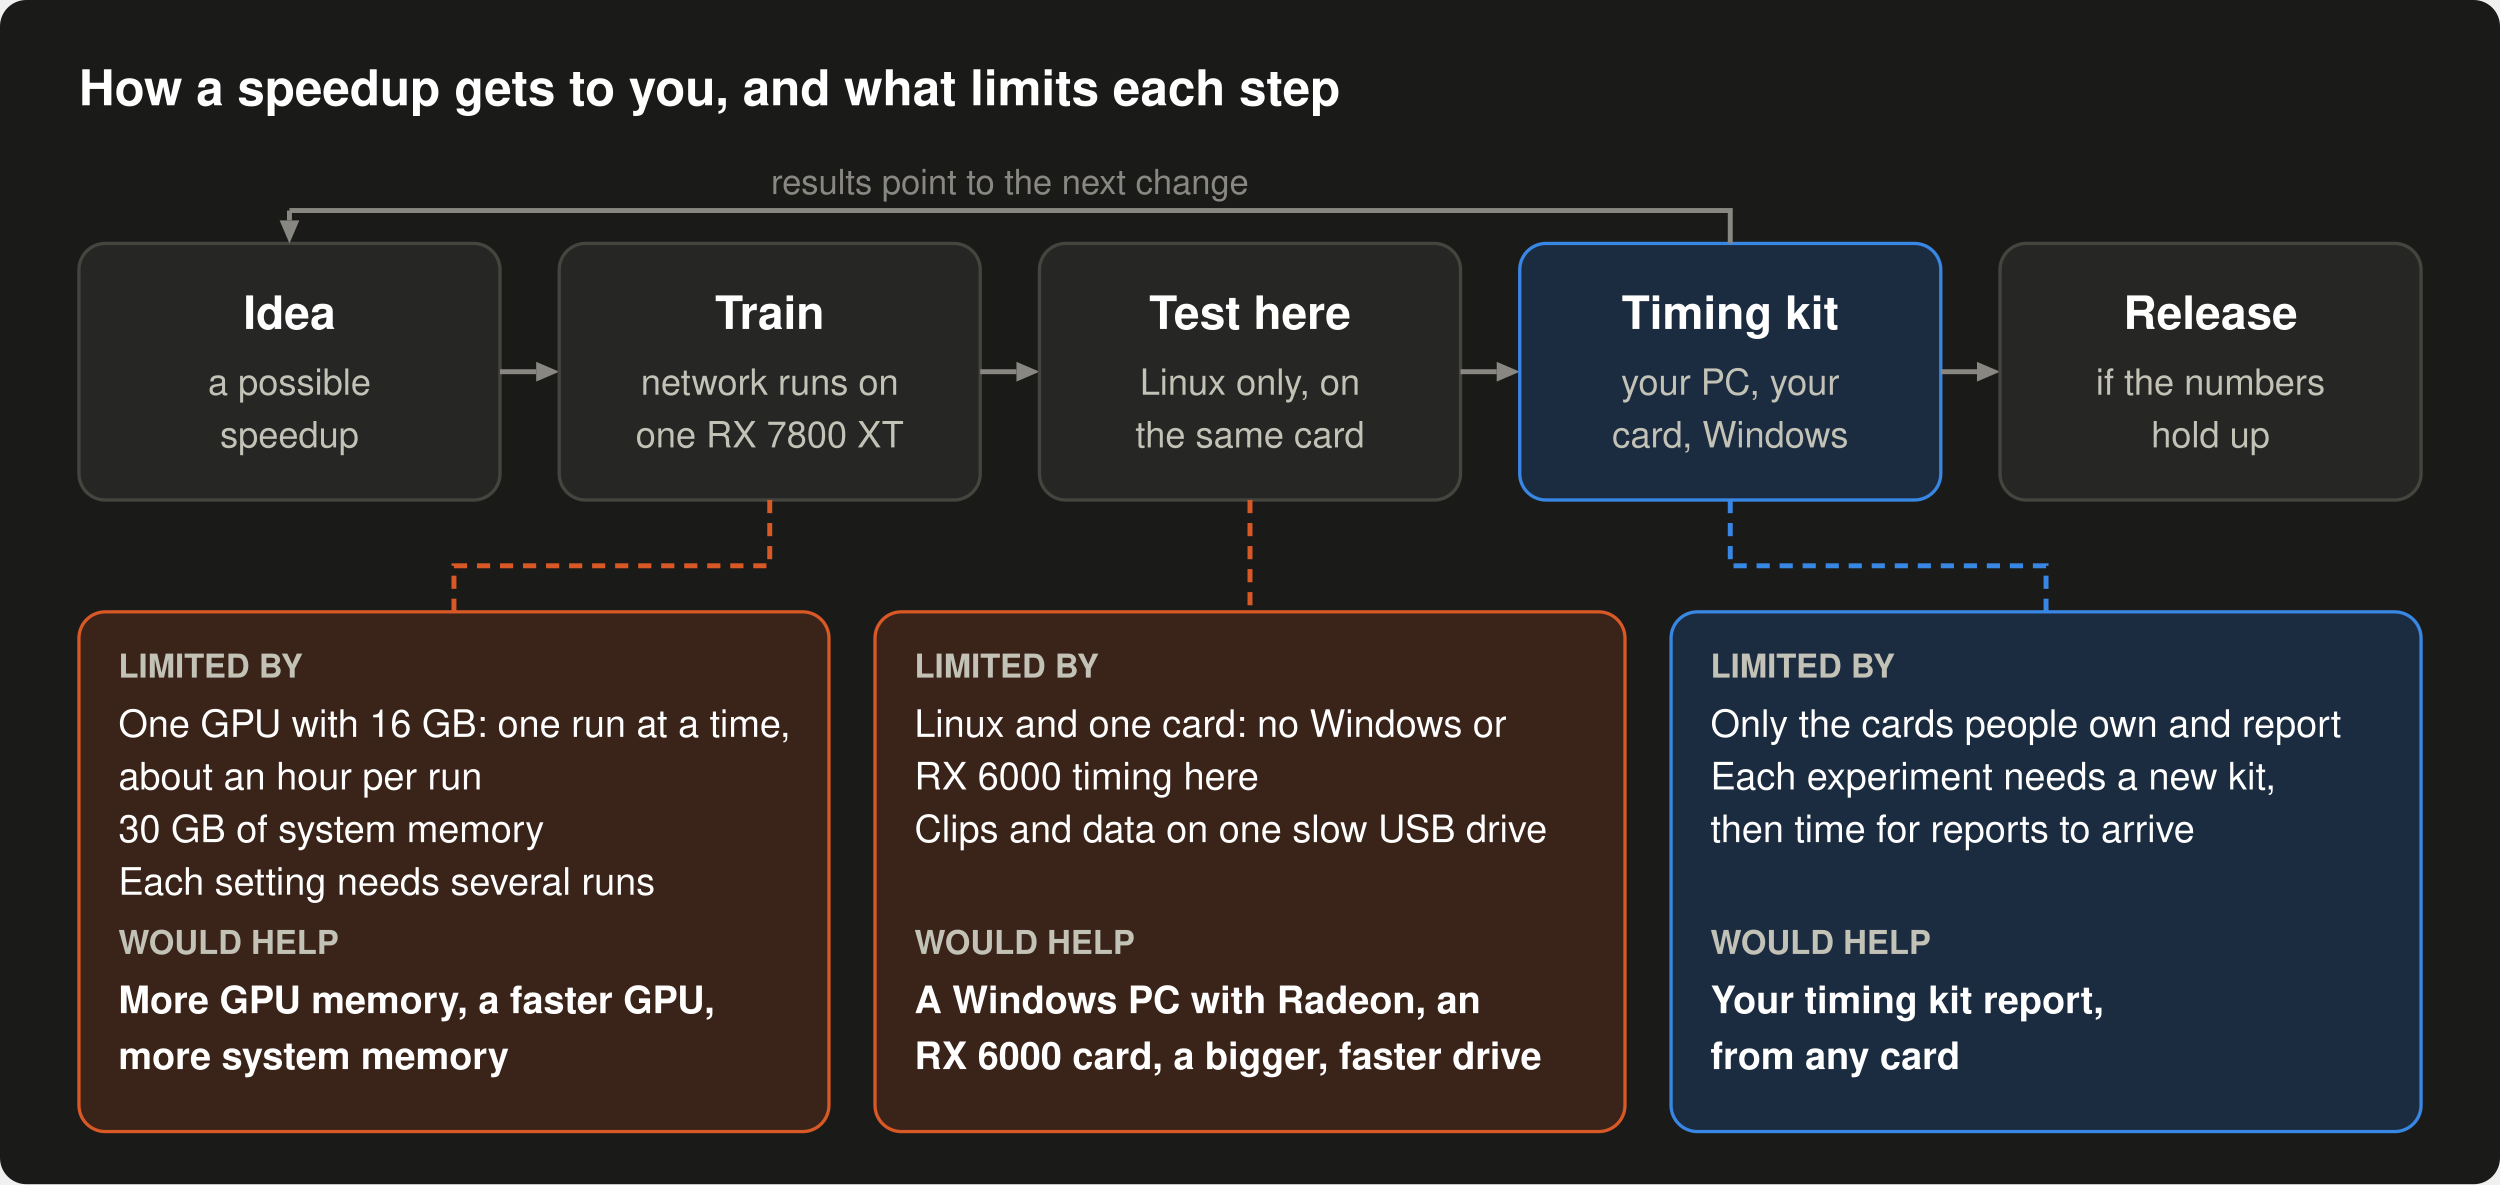
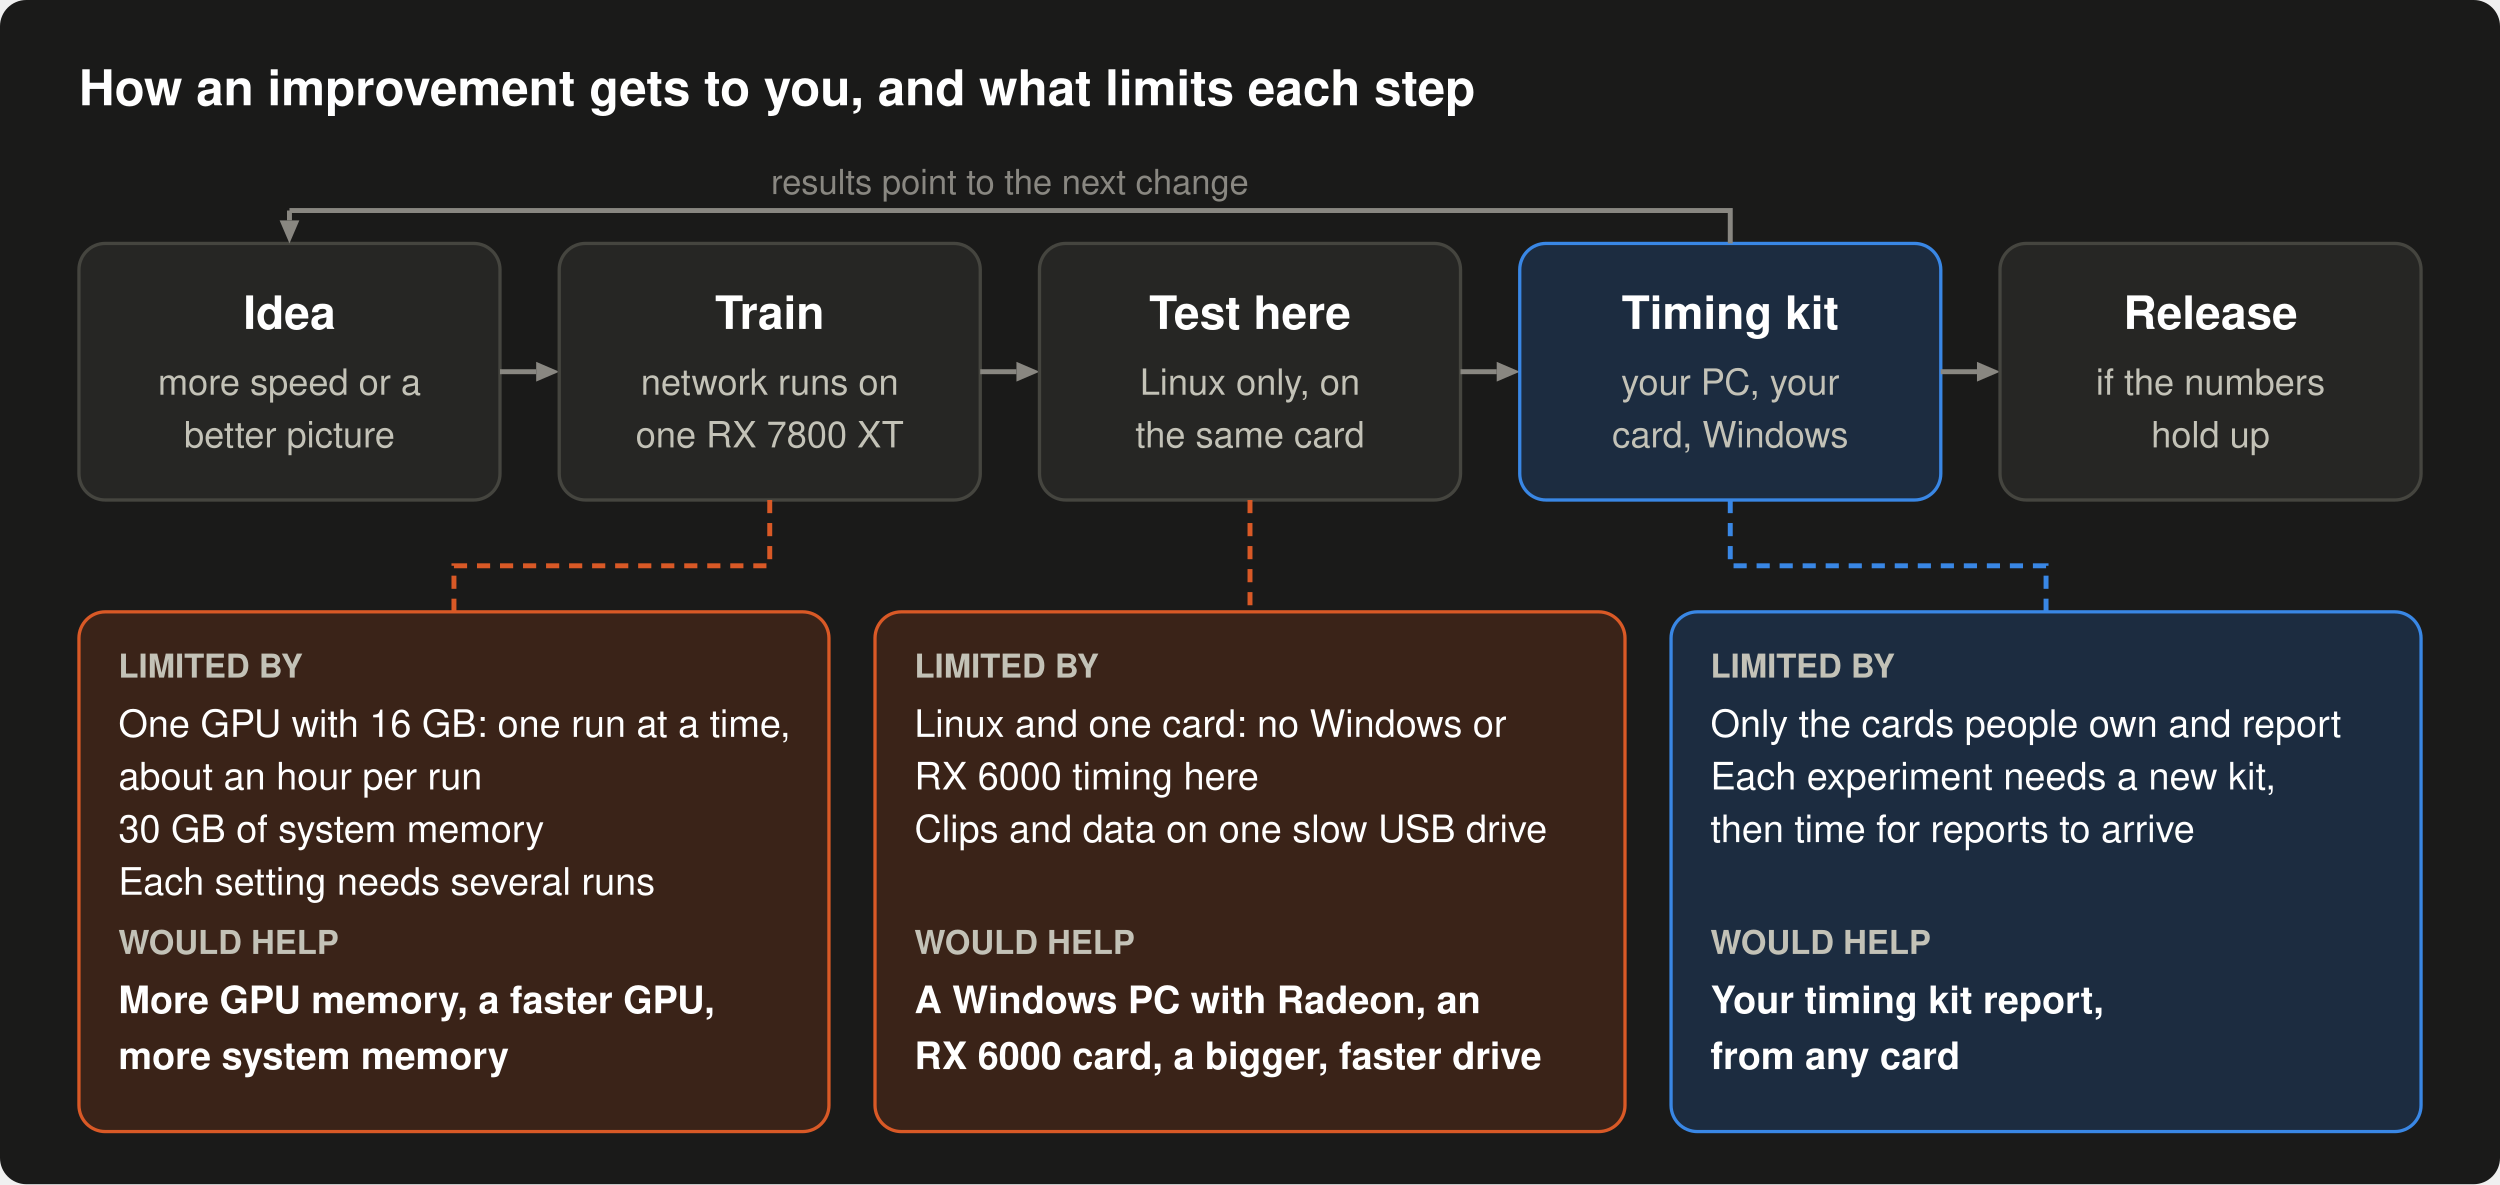
- <svg xmlns="http://www.w3.org/2000/svg" width="760" height="360" viewBox="0 0 760 360" role="img" aria-label="The path of a speedup: idea, training on one RX 7800 XT, testing here on Linux, the timing kit on testers' Windows PCs, release; kit results lead to the next change. Training is limited by one GPU with 16 GB, one run at a time at about an hour per run, 30 GB of system memory and several runs per setting; more GPU or system memory or a faster GPU would help. Testing here is limited to Linux and one card, with data on one slow USB drive; a Windows PC with Radeon, an RX 6000 card or a bigger, faster drive would help. The kit is limited to the cards people report and needs a new kit per experiment; your report helps.">
+ <svg xmlns="http://www.w3.org/2000/svg" width="760" height="360" viewBox="0 0 760 360" role="img" aria-label="The path of an improvement: idea, training on one RX 7800 XT, testing here on Linux, the timing kit on testers' Windows PCs, release; kit results lead to the next change. Training is limited by one GPU with 16 GB, one run at a time at about an hour per run, 30 GB of system memory and several runs per setting; more GPU or system memory or a faster GPU would help. Testing here is limited to Linux and one card, with data on one slow USB drive; a Windows PC with Radeon, an RX 6000 card or a bigger, faster drive would help. The kit is limited to the cards people report and needs a new kit per experiment; your report helps.">
  <rect width="760" height="360" rx="8" fill="#1a1a19" />
-   <text x="24" y="32" font-family="-apple-system, 'Segoe UI', Helvetica, Arial, sans-serif" font-size="15" font-weight="600" text-anchor="start" fill="#ffffff">How a speedup gets to you, and what limits each step</text>
+   <text x="24" y="32" font-family="-apple-system, 'Segoe UI', Helvetica, Arial, sans-serif" font-size="15" font-weight="600" text-anchor="start" fill="#ffffff">How an improvement gets to you, and what limits each step</text>
  <rect x="24" y="74" width="128" height="78" rx="8" fill="#262624" stroke="#45453f" />
  <text x="88" y="100" font-family="-apple-system, 'Segoe UI', Helvetica, Arial, sans-serif" font-size="14" font-weight="600" text-anchor="middle" fill="#ffffff">Idea</text>
-   <text x="88" y="120" font-family="-apple-system, 'Segoe UI', Helvetica, Arial, sans-serif" font-size="11" text-anchor="middle" fill="#c3c2b7">a possible</text>
-   <text x="88" y="136" font-family="-apple-system, 'Segoe UI', Helvetica, Arial, sans-serif" font-size="11" text-anchor="middle" fill="#c3c2b7">speedup</text>
+   <text x="88" y="120" font-family="-apple-system, 'Segoe UI', Helvetica, Arial, sans-serif" font-size="11" text-anchor="middle" fill="#c3c2b7">more speed or a</text>
+   <text x="88" y="136" font-family="-apple-system, 'Segoe UI', Helvetica, Arial, sans-serif" font-size="11" text-anchor="middle" fill="#c3c2b7">better picture</text>
  <line x1="152" y1="113" x2="163" y2="113" stroke="#898781" stroke-width="1.5" />
  <polygon points="170,113 163,110 163,116" fill="#898781" />
  <rect x="170" y="74" width="128" height="78" rx="8" fill="#262624" stroke="#45453f" />
  <text x="234" y="100" font-family="-apple-system, 'Segoe UI', Helvetica, Arial, sans-serif" font-size="14" font-weight="600" text-anchor="middle" fill="#ffffff">Train</text>
  <text x="234" y="120" font-family="-apple-system, 'Segoe UI', Helvetica, Arial, sans-serif" font-size="11" text-anchor="middle" fill="#c3c2b7">network runs on</text>
  <text x="234" y="136" font-family="-apple-system, 'Segoe UI', Helvetica, Arial, sans-serif" font-size="11" text-anchor="middle" fill="#c3c2b7">one RX 7800 XT</text>
  <line x1="298" y1="113" x2="309" y2="113" stroke="#898781" stroke-width="1.5" />
  <polygon points="316,113 309,110 309,116" fill="#898781" />
  <rect x="316" y="74" width="128" height="78" rx="8" fill="#262624" stroke="#45453f" />
  <text x="380" y="100" font-family="-apple-system, 'Segoe UI', Helvetica, Arial, sans-serif" font-size="14" font-weight="600" text-anchor="middle" fill="#ffffff">Test here</text>
  <text x="380" y="120" font-family="-apple-system, 'Segoe UI', Helvetica, Arial, sans-serif" font-size="11" text-anchor="middle" fill="#c3c2b7">Linux only, on</text>
  <text x="380" y="136" font-family="-apple-system, 'Segoe UI', Helvetica, Arial, sans-serif" font-size="11" text-anchor="middle" fill="#c3c2b7">the same card</text>
  <line x1="444" y1="113" x2="455" y2="113" stroke="#898781" stroke-width="1.5" />
  <polygon points="462,113 455,110 455,116" fill="#898781" />
  <rect x="462" y="74" width="128" height="78" rx="8" fill="#1c2c40" stroke="#3987e5" />
  <text x="526" y="100" font-family="-apple-system, 'Segoe UI', Helvetica, Arial, sans-serif" font-size="14" font-weight="600" text-anchor="middle" fill="#ffffff">Timing kit</text>
  <text x="526" y="120" font-family="-apple-system, 'Segoe UI', Helvetica, Arial, sans-serif" font-size="11" text-anchor="middle" fill="#c3c2b7">your PC, your</text>
  <text x="526" y="136" font-family="-apple-system, 'Segoe UI', Helvetica, Arial, sans-serif" font-size="11" text-anchor="middle" fill="#c3c2b7">card, Windows</text>
  <line x1="590" y1="113" x2="601" y2="113" stroke="#898781" stroke-width="1.5" />
  <polygon points="608,113 601,110 601,116" fill="#898781" />
  <rect x="608" y="74" width="128" height="78" rx="8" fill="#262624" stroke="#45453f" />
  <text x="672" y="100" font-family="-apple-system, 'Segoe UI', Helvetica, Arial, sans-serif" font-size="14" font-weight="600" text-anchor="middle" fill="#ffffff">Release</text>
  <text x="672" y="120" font-family="-apple-system, 'Segoe UI', Helvetica, Arial, sans-serif" font-size="11" text-anchor="middle" fill="#c3c2b7">if the numbers</text>
  <text x="672" y="136" font-family="-apple-system, 'Segoe UI', Helvetica, Arial, sans-serif" font-size="11" text-anchor="middle" fill="#c3c2b7">hold up</text>
  <polyline points="526,74 526,64 88,64" fill="none" stroke="#898781" stroke-width="1.5" />
  <line x1="88" y1="64" x2="88" y2="67" stroke="#898781" stroke-width="1.5" />
  <polygon points="88,74 85,67 91,67" fill="#898781" />
  <text x="307" y="59" font-family="-apple-system, 'Segoe UI', Helvetica, Arial, sans-serif" font-size="10.5" text-anchor="middle" fill="#898781">results point to the next change</text>
  <polyline points="234,152 234,172 138,172 138,186" fill="none" stroke="#d95926" stroke-width="1.5" stroke-dasharray="4 3" />
  <rect x="24" y="186" width="228" height="158" rx="8" fill="#3a2318" stroke="#d95926" />
  <text x="36" y="206" font-family="-apple-system, 'Segoe UI', Helvetica, Arial, sans-serif" font-size="10" font-weight="600" text-anchor="start" fill="#c3c2b7">LIMITED BY</text>
  <text x="36" y="224" font-family="-apple-system, 'Segoe UI', Helvetica, Arial, sans-serif" font-size="11.5" text-anchor="start" fill="#ffffff">One GPU with 16 GB: one run at a time,</text>
  <text x="36" y="240" font-family="-apple-system, 'Segoe UI', Helvetica, Arial, sans-serif" font-size="11.5" text-anchor="start" fill="#ffffff">about an hour per run</text>
  <text x="36" y="256" font-family="-apple-system, 'Segoe UI', Helvetica, Arial, sans-serif" font-size="11.5" text-anchor="start" fill="#ffffff">30 GB of system memory</text>
  <text x="36" y="272" font-family="-apple-system, 'Segoe UI', Helvetica, Arial, sans-serif" font-size="11.5" text-anchor="start" fill="#ffffff">Each setting needs several runs</text>
  <text x="36" y="290" font-family="-apple-system, 'Segoe UI', Helvetica, Arial, sans-serif" font-size="10" font-weight="600" text-anchor="start" fill="#c3c2b7">WOULD HELP</text>
  <text x="36" y="308" font-family="-apple-system, 'Segoe UI', Helvetica, Arial, sans-serif" font-size="11.5" font-weight="600" text-anchor="start" fill="#ffffff">More GPU memory, a faster GPU,</text>
  <text x="36" y="325" font-family="-apple-system, 'Segoe UI', Helvetica, Arial, sans-serif" font-size="11.5" font-weight="600" text-anchor="start" fill="#ffffff">more system memory</text>
  <polyline points="380,152 380,172 380,172 380,186" fill="none" stroke="#d95926" stroke-width="1.5" stroke-dasharray="4 3" />
  <rect x="266" y="186" width="228" height="158" rx="8" fill="#3a2318" stroke="#d95926" />
  <text x="278" y="206" font-family="-apple-system, 'Segoe UI', Helvetica, Arial, sans-serif" font-size="10" font-weight="600" text-anchor="start" fill="#c3c2b7">LIMITED BY</text>
  <text x="278" y="224" font-family="-apple-system, 'Segoe UI', Helvetica, Arial, sans-serif" font-size="11.5" text-anchor="start" fill="#ffffff">Linux and one card: no Windows or</text>
  <text x="278" y="240" font-family="-apple-system, 'Segoe UI', Helvetica, Arial, sans-serif" font-size="11.5" text-anchor="start" fill="#ffffff">RX 6000 timing here</text>
  <text x="278" y="256" font-family="-apple-system, 'Segoe UI', Helvetica, Arial, sans-serif" font-size="11.5" text-anchor="start" fill="#ffffff">Clips and data on one slow USB drive</text>
  <text x="278" y="290" font-family="-apple-system, 'Segoe UI', Helvetica, Arial, sans-serif" font-size="10" font-weight="600" text-anchor="start" fill="#c3c2b7">WOULD HELP</text>
  <text x="278" y="308" font-family="-apple-system, 'Segoe UI', Helvetica, Arial, sans-serif" font-size="11.5" font-weight="600" text-anchor="start" fill="#ffffff">A Windows PC with Radeon, an</text>
  <text x="278" y="325" font-family="-apple-system, 'Segoe UI', Helvetica, Arial, sans-serif" font-size="11.5" font-weight="600" text-anchor="start" fill="#ffffff">RX 6000 card, a bigger, faster drive</text>
  <polyline points="526,152 526,172 622,172 622,186" fill="none" stroke="#3987e5" stroke-width="1.5" stroke-dasharray="4 3" />
  <rect x="508" y="186" width="228" height="158" rx="8" fill="#1c2c40" stroke="#3987e5" />
  <text x="520" y="206" font-family="-apple-system, 'Segoe UI', Helvetica, Arial, sans-serif" font-size="10" font-weight="600" text-anchor="start" fill="#c3c2b7">LIMITED BY</text>
  <text x="520" y="224" font-family="-apple-system, 'Segoe UI', Helvetica, Arial, sans-serif" font-size="11.5" text-anchor="start" fill="#ffffff">Only the cards people own and report</text>
  <text x="520" y="240" font-family="-apple-system, 'Segoe UI', Helvetica, Arial, sans-serif" font-size="11.5" text-anchor="start" fill="#ffffff">Each experiment needs a new kit,</text>
  <text x="520" y="256" font-family="-apple-system, 'Segoe UI', Helvetica, Arial, sans-serif" font-size="11.5" text-anchor="start" fill="#ffffff">then time for reports to arrive</text>
  <text x="520" y="290" font-family="-apple-system, 'Segoe UI', Helvetica, Arial, sans-serif" font-size="10" font-weight="600" text-anchor="start" fill="#c3c2b7">WOULD HELP</text>
  <text x="520" y="308" font-family="-apple-system, 'Segoe UI', Helvetica, Arial, sans-serif" font-size="11.5" font-weight="600" text-anchor="start" fill="#ffffff">Your timing kit report,</text>
  <text x="520" y="325" font-family="-apple-system, 'Segoe UI', Helvetica, Arial, sans-serif" font-size="11.5" font-weight="600" text-anchor="start" fill="#ffffff">from any card</text>
</svg>
